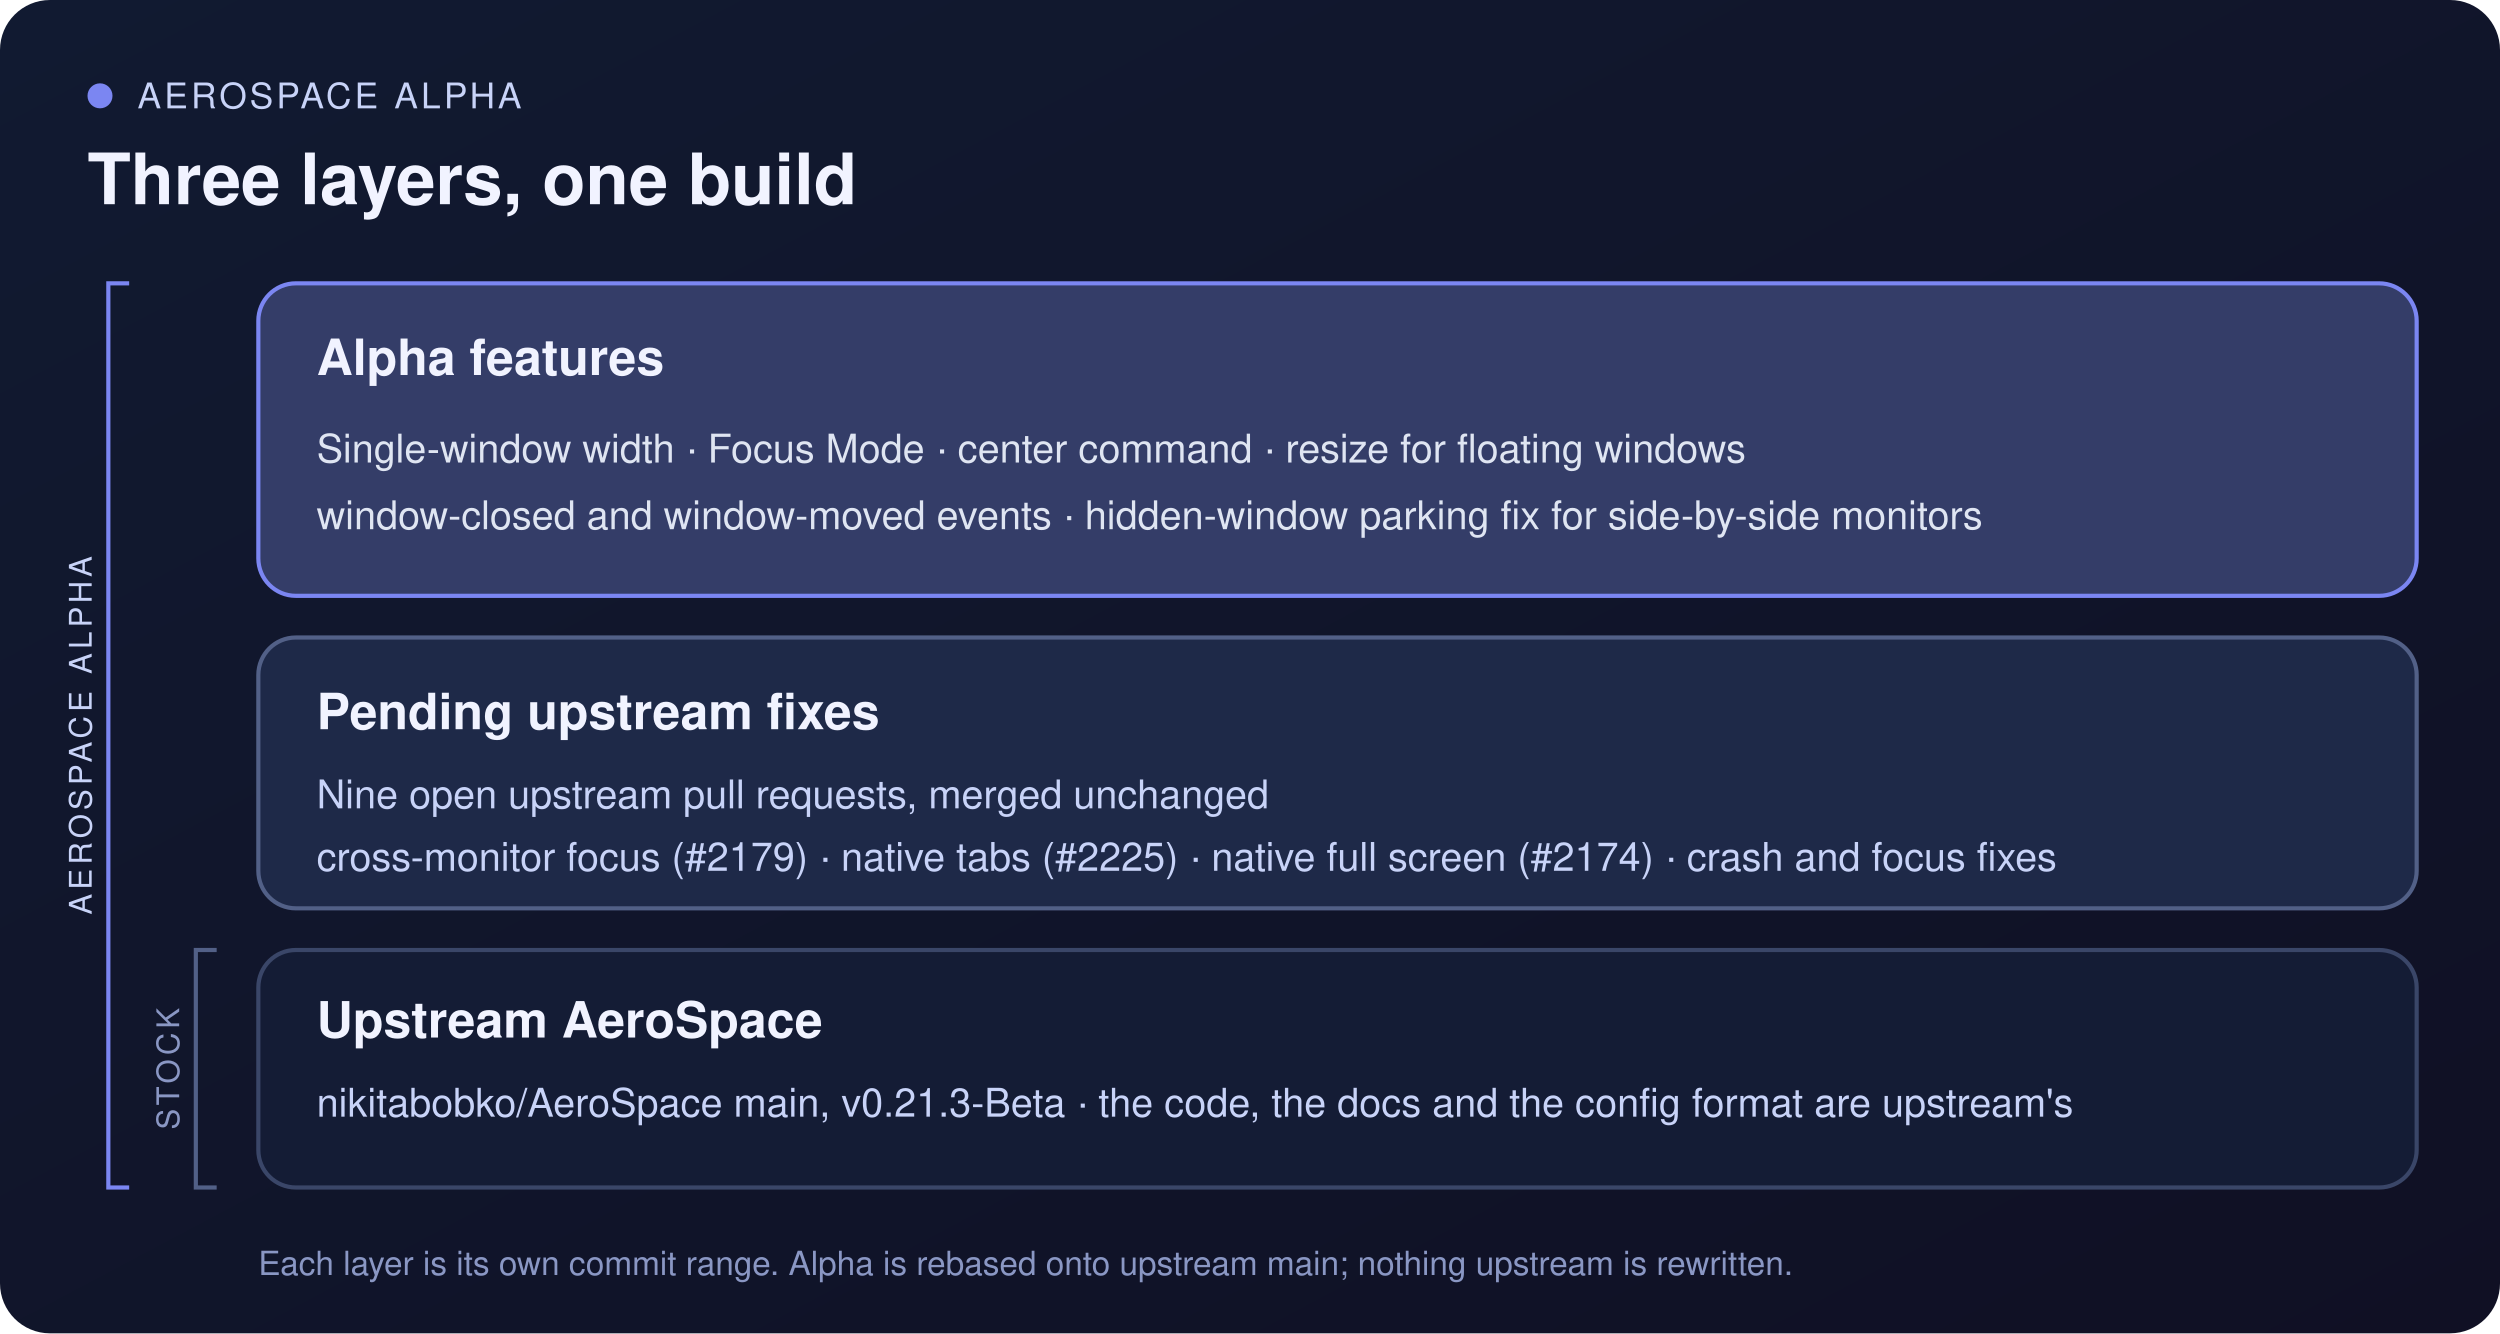
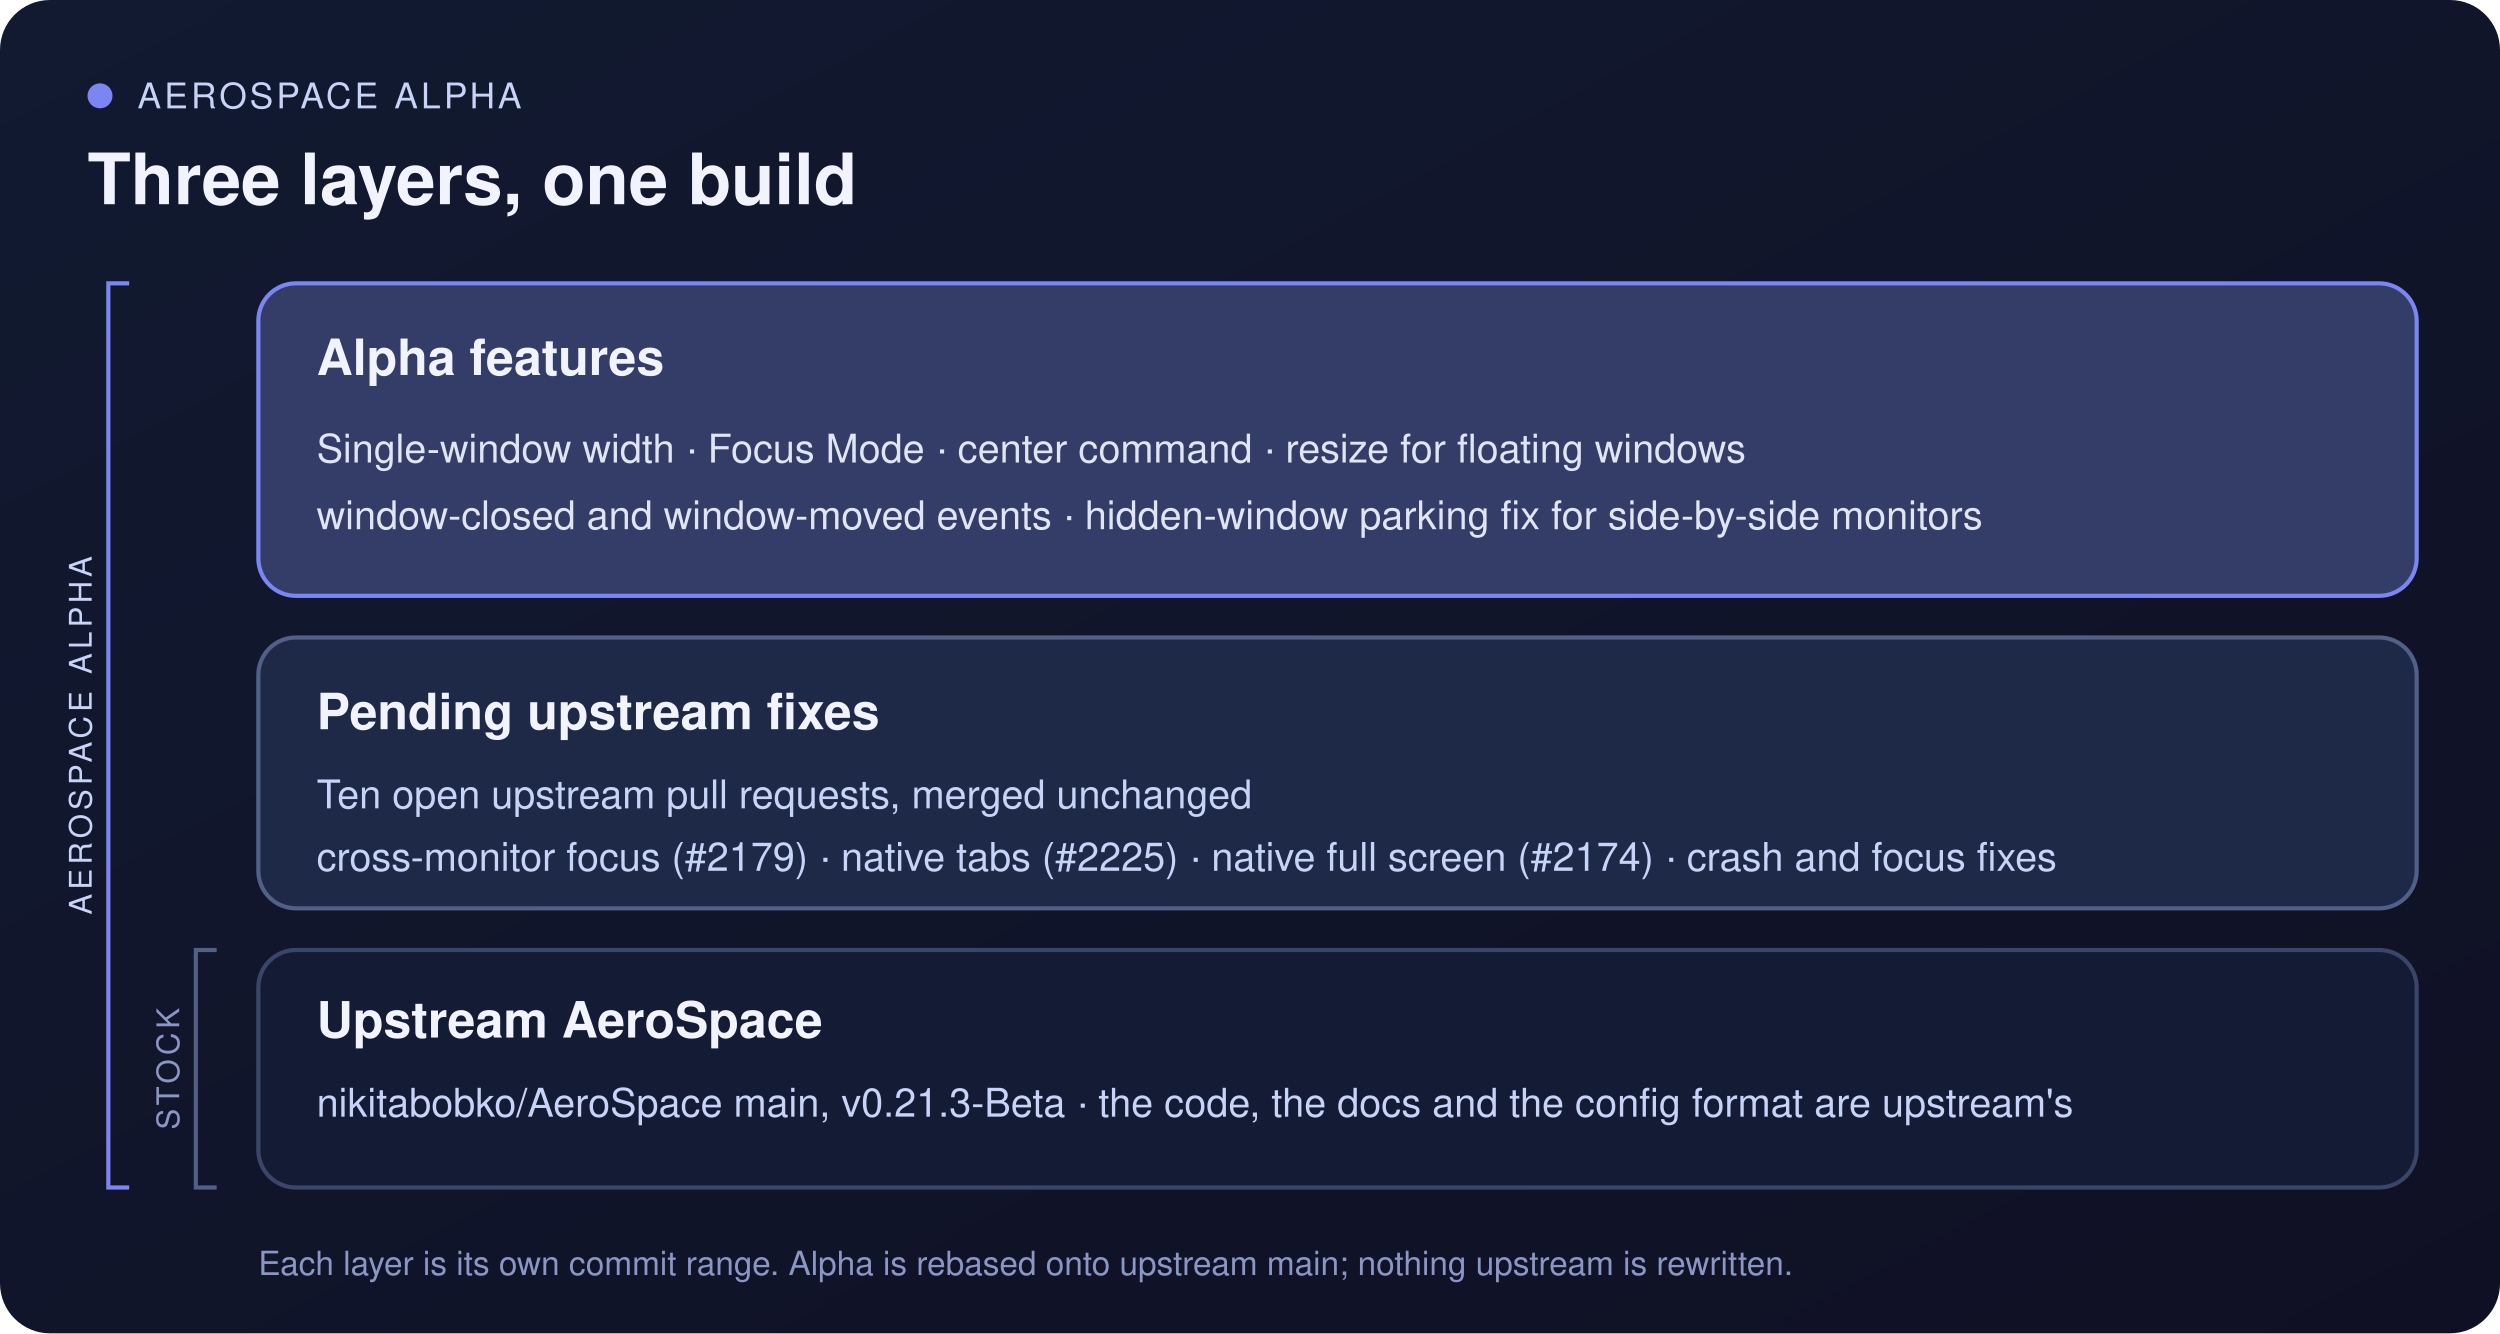
<svg xmlns="http://www.w3.org/2000/svg" viewBox="0 0 1200 640" width="1200" height="640" font-family="-apple-system, BlinkMacSystemFont, 'Helvetica Neue', Helvetica, Arial, sans-serif" role="img" aria-label="AeroSpace Alpha is upstream AeroSpace plus pending upstream fixes plus Alpha's own features">
  <defs>
    <linearGradient id="bg" x1="0" y1="0" x2="1" y2="1">
      <stop offset="0" stop-color="#111a31" />
      <stop offset="1" stop-color="#101024" />
    </linearGradient>
  </defs>
  <rect width="1200" height="640" rx="24" fill="url(#bg)" />
  <circle cx="48" cy="46" r="6" fill="#7b86f2" />
  <text x="66" y="52" font-size="17" letter-spacing="1.5" fill="#c8d3f8">AEROSPACE ALPHA</text>
  <text x="42" y="98" font-size="34" font-weight="600" fill="#f1f3ff">Three layers, one build</text>
  <g stroke="#7b86f2" stroke-width="2" fill="none">
    <path d="M62 136 h-10 v434 h10" />
  </g>
  <text transform="translate(44 353) rotate(-90)" text-anchor="middle" font-size="15" letter-spacing="2" fill="#c8d3f8">AEROSPACE ALPHA</text>
  <g stroke="#526087" stroke-width="2" fill="none">
    <path d="M104 456 h-10 v114 h10" />
  </g>
  <text transform="translate(86 513) rotate(-90)" text-anchor="middle" font-size="15" letter-spacing="2" fill="#8a97c4">STOCK</text>
  <rect x="124" y="136" width="1036" height="150" rx="18" fill="#343d68" stroke="#7b86f2" stroke-width="2" />
  <text x="152" y="180" font-size="24" font-weight="600" fill="#f1f3ff">Alpha features</text>
  <text x="152" y="222" font-size="19" fill="#dfe5f2">Single-window width  ·  Focus Mode  ·  center command  ·  resize for floating windows</text>
  <text x="152" y="254" font-size="19" fill="#dfe5f2">window-closed and window-moved events  ·  hidden-window parking fix for side-by-side monitors</text>
  <rect x="124" y="306" width="1036" height="130" rx="18" fill="#1e2948" stroke="#526087" stroke-width="2" />
  <text x="152" y="350" font-size="24" font-weight="600" fill="#f1f3ff">Pending upstream fixes</text>
-   <text x="152" y="388" font-size="19" fill="#c8d3f8">Nine open upstream pull requests, merged unchanged</text>
+   <text x="152" y="388" font-size="19" fill="#c8d3f8">Ten open upstream pull requests, merged unchanged</text>
  <text x="152" y="418" font-size="19" fill="#c8d3f8">cross-monitor focus (#2179)  ·  native tabs (#2225)  ·  native full screen (#2174)  ·  crash and focus fixes</text>
  <rect x="124" y="456" width="1036" height="114" rx="18" fill="#141c35" stroke="#3a4668" stroke-width="2" />
  <text x="152" y="498" font-size="24" font-weight="600" fill="#f1f3ff">Upstream AeroSpace</text>
  <text x="152" y="536" font-size="19" fill="#c8d3f8">nikitabobko/AeroSpace main, v0.21.3-Beta  ·  the code, the docs and the config format are upstream's</text>
  <text x="124" y="612" font-size="16" fill="#8a97c4">Each layer is its own commit range. Alpha is rebased onto upstream main; nothing upstream is rewritten.</text>
</svg>
